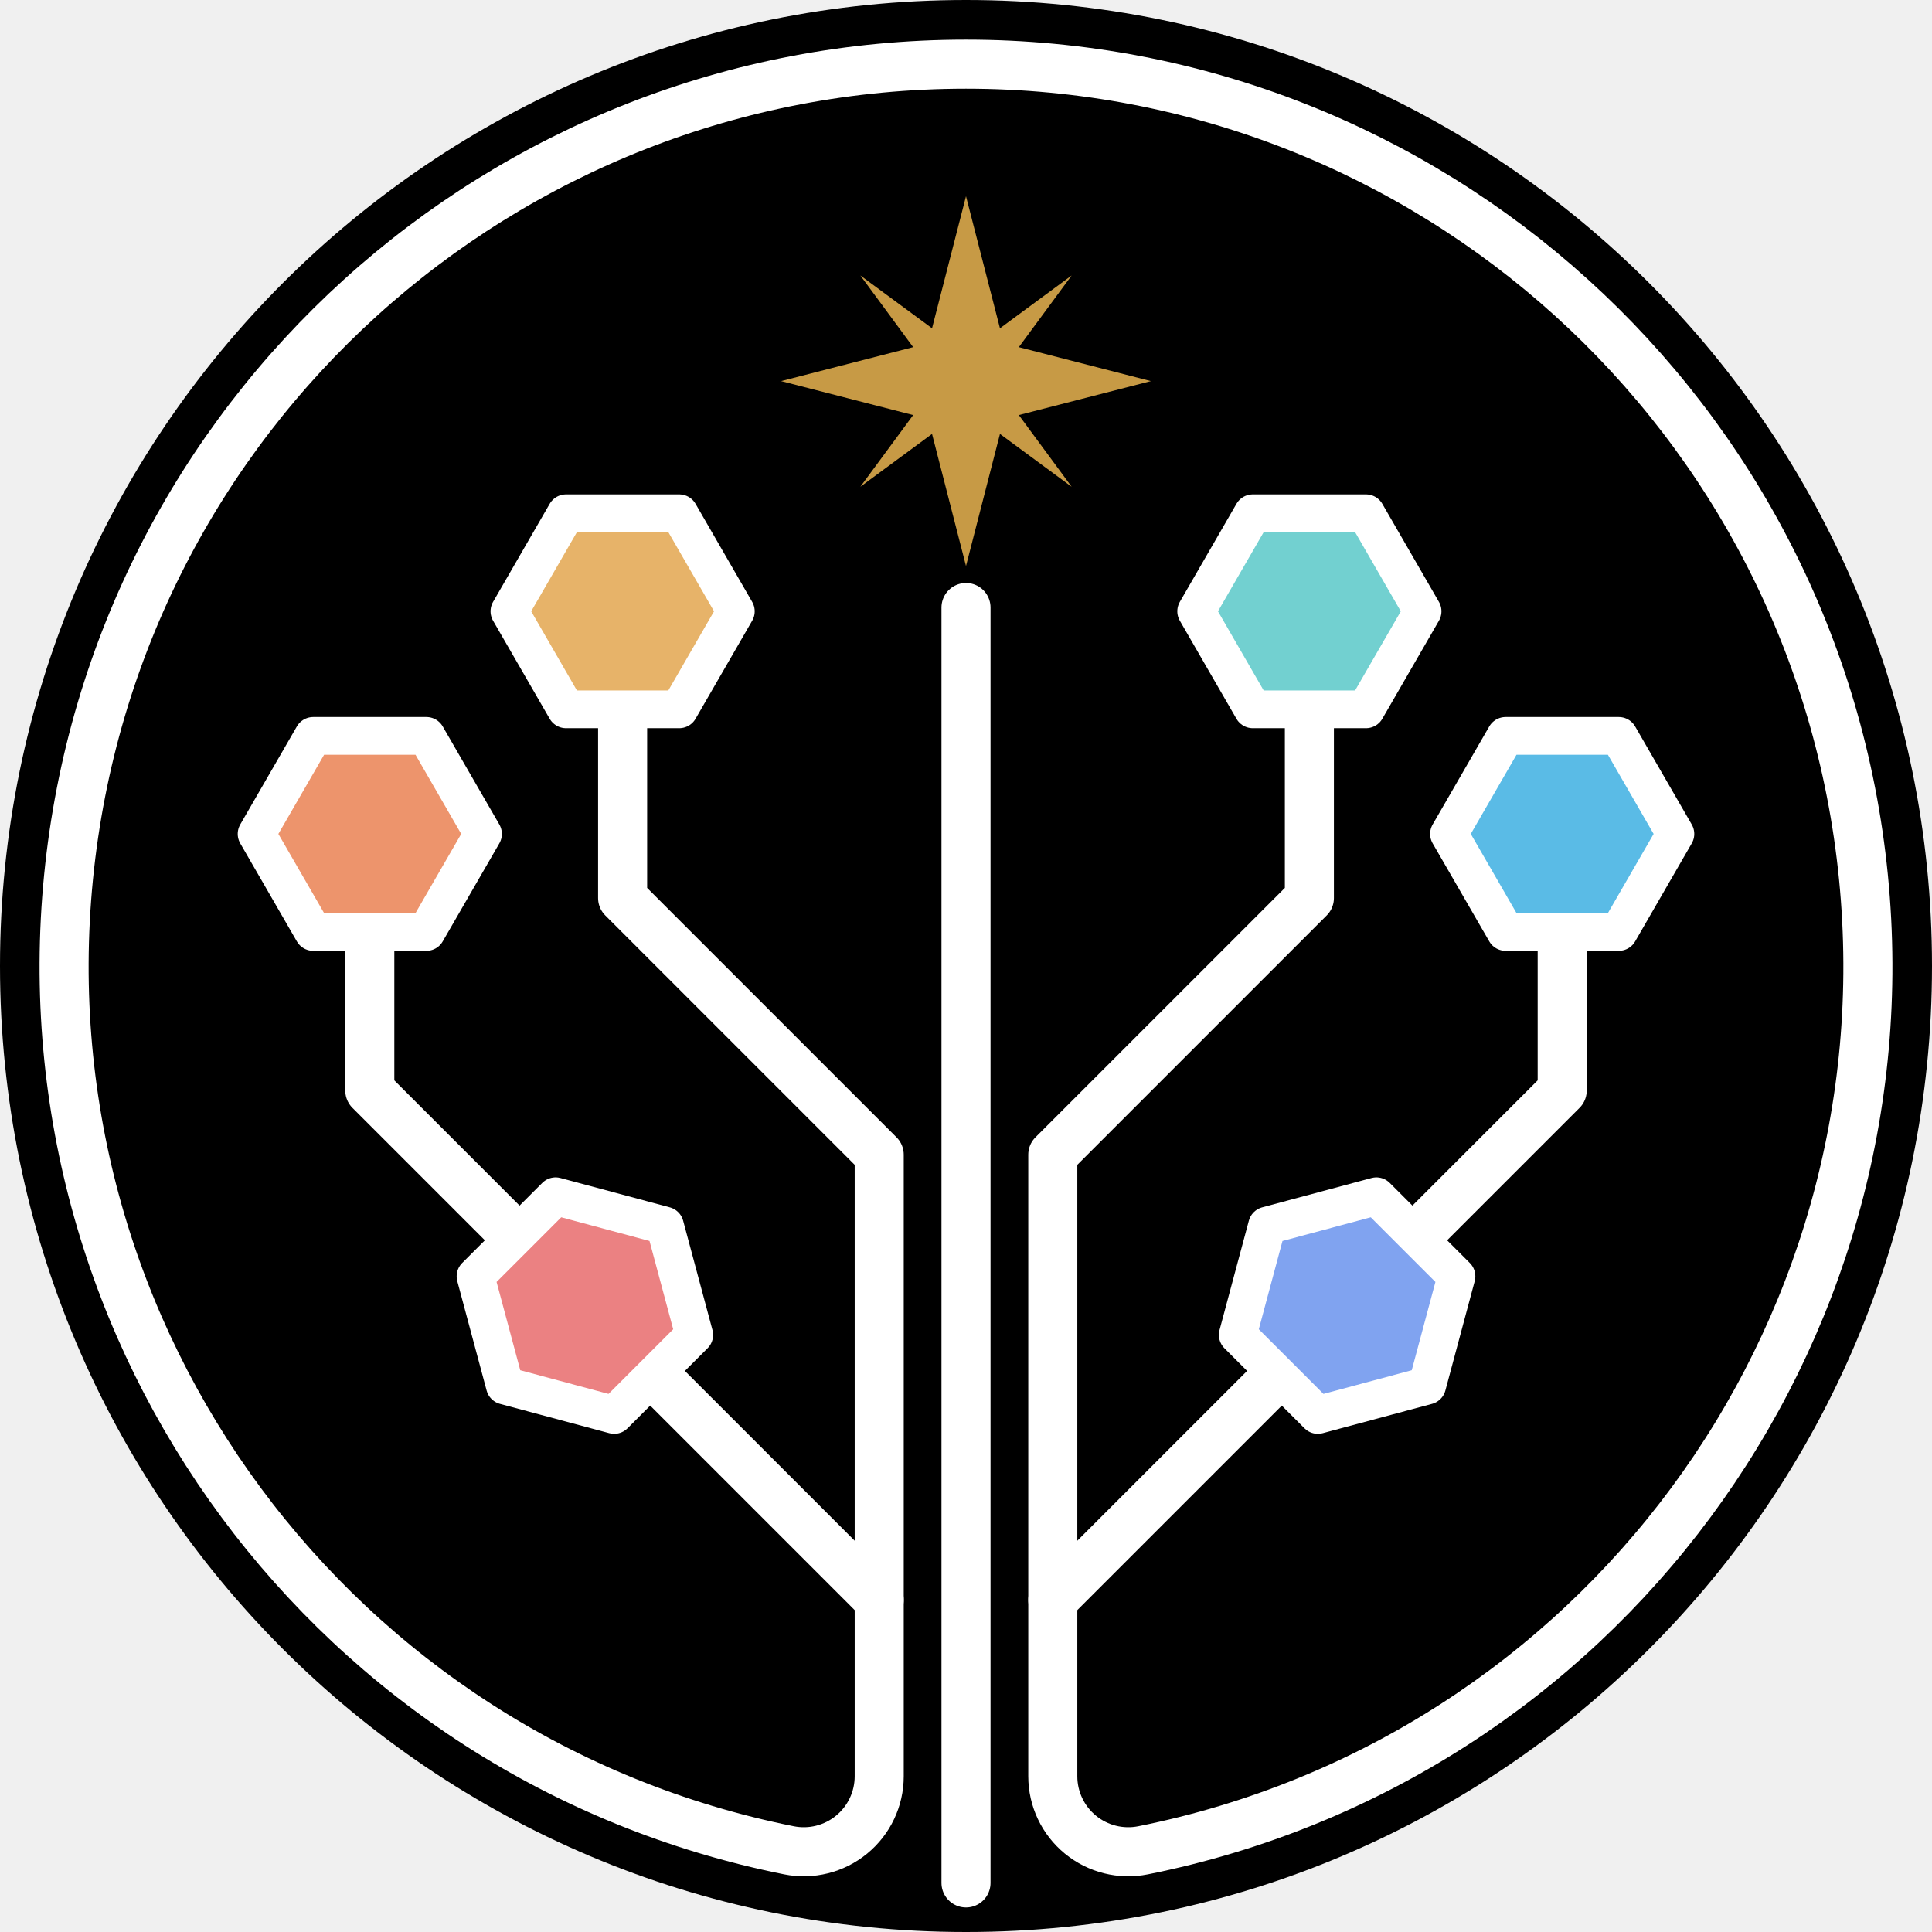
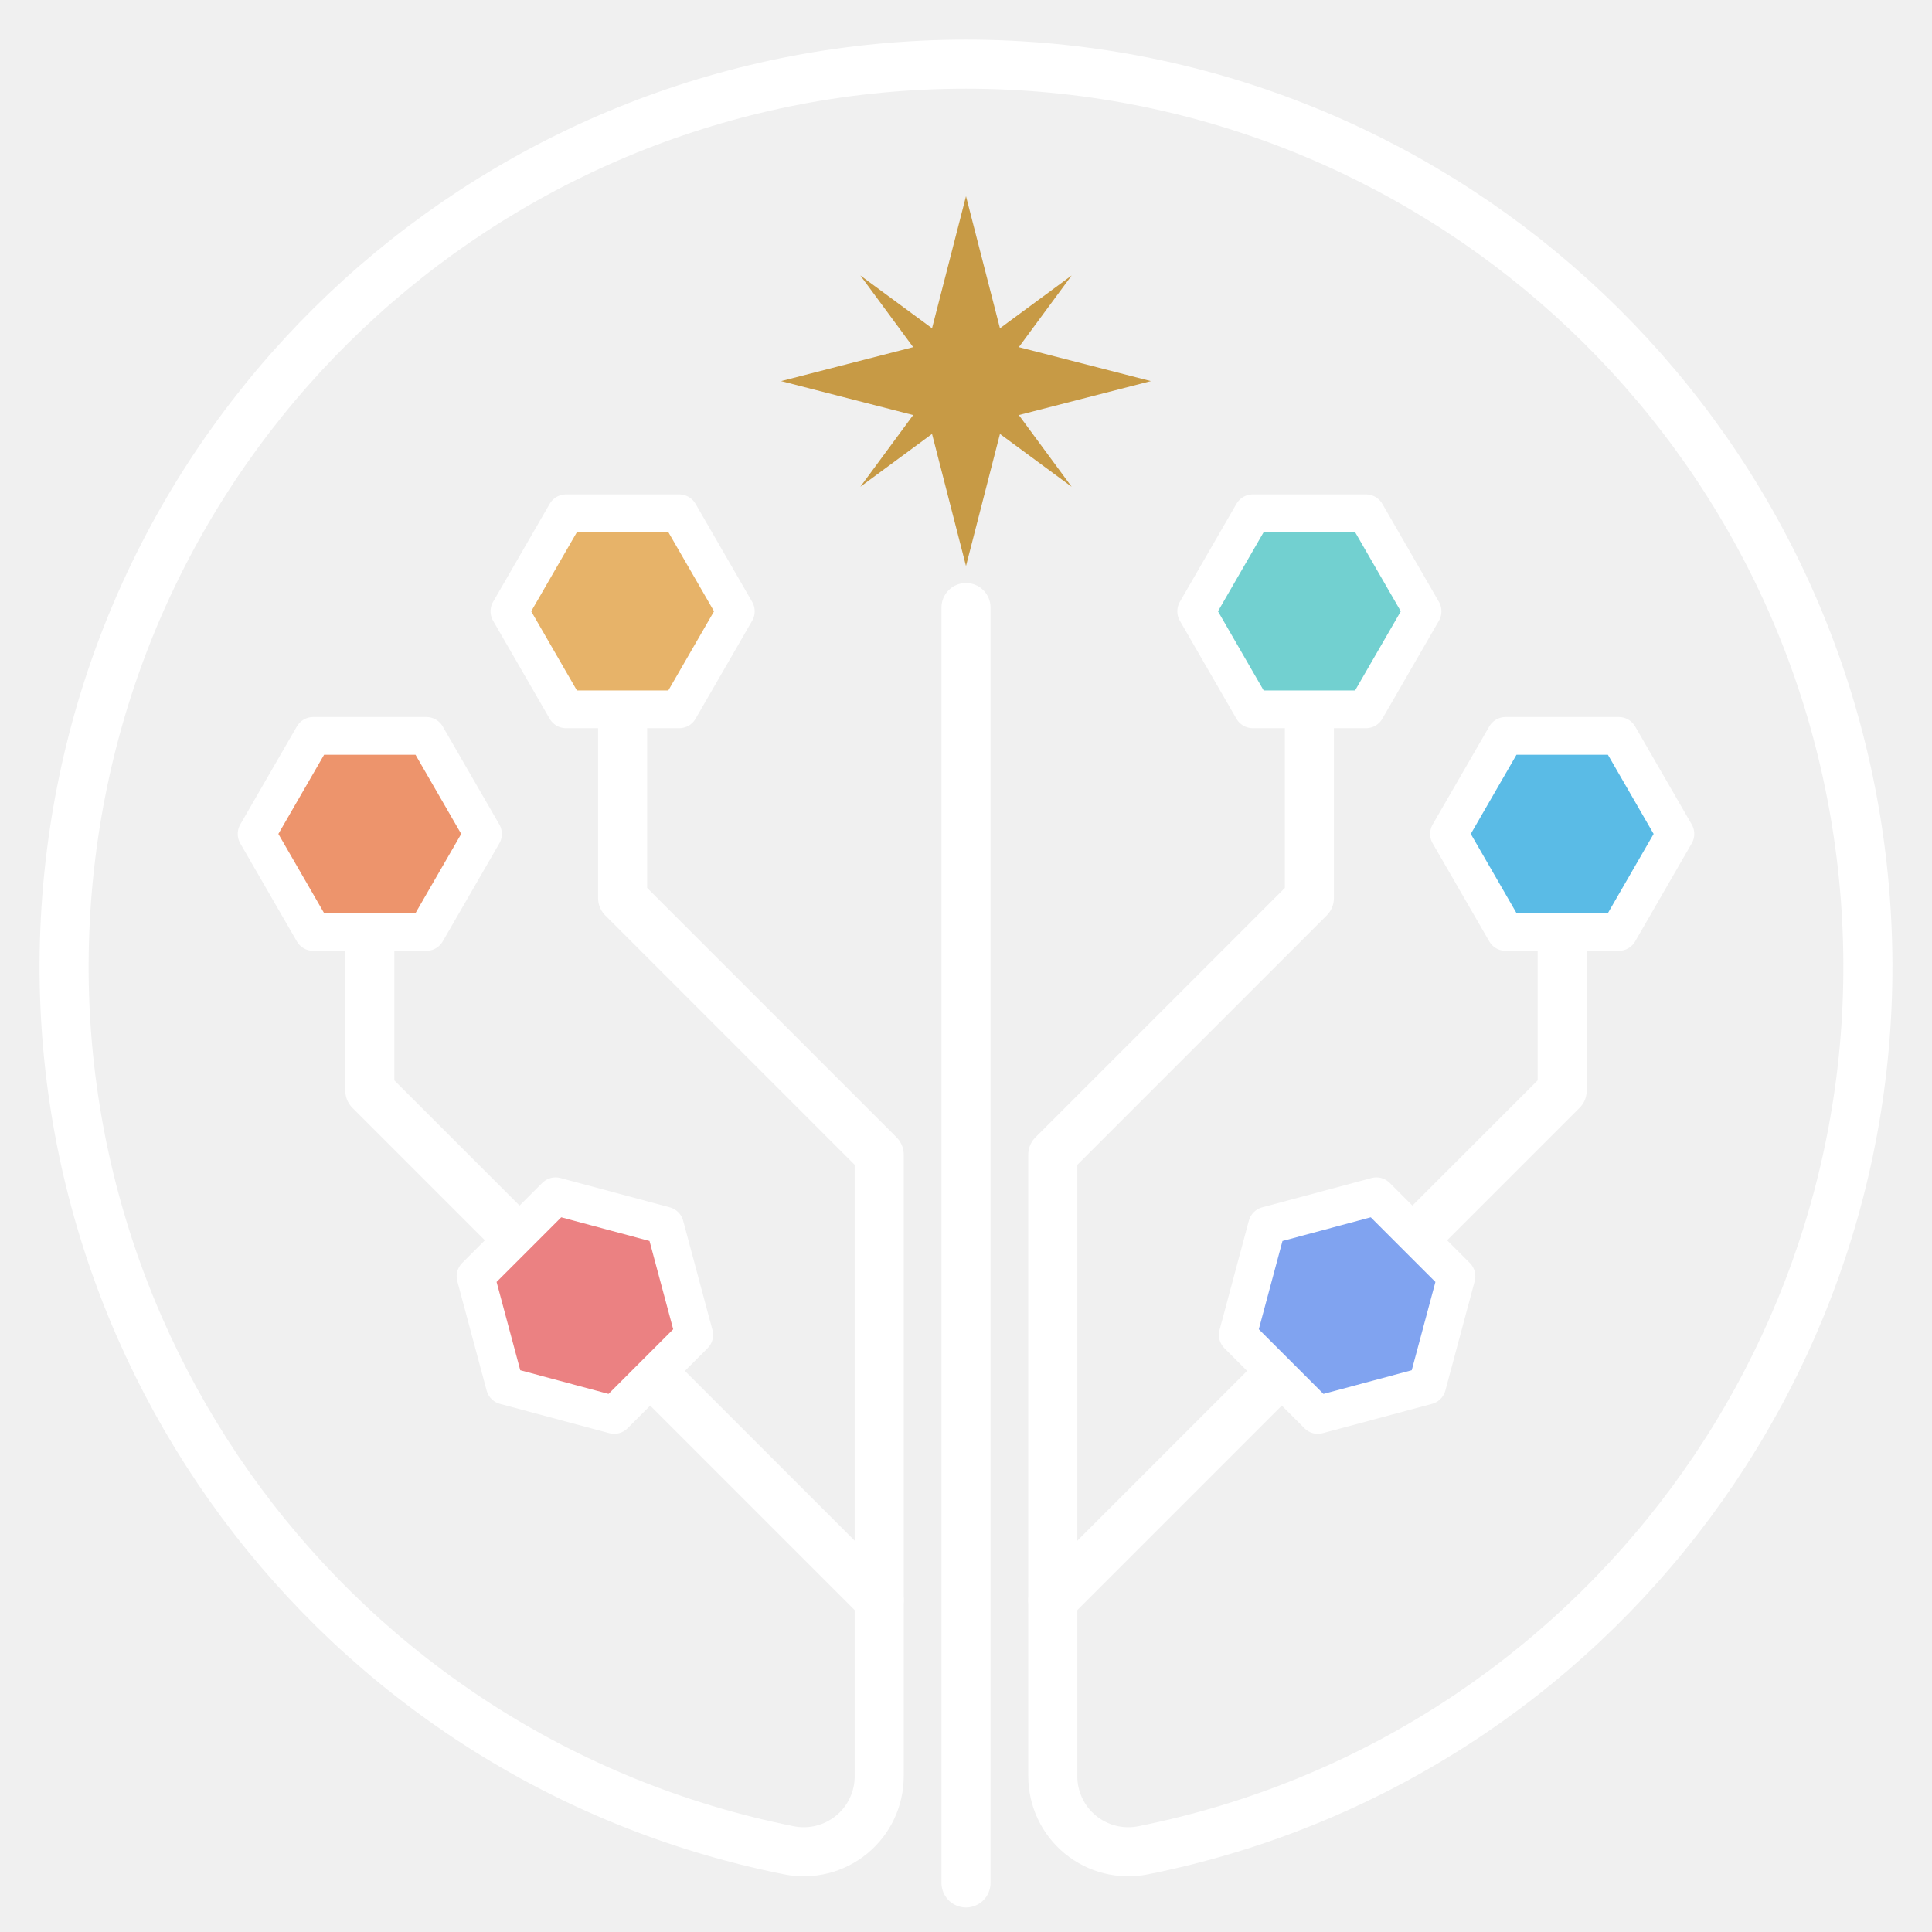
<svg xmlns="http://www.w3.org/2000/svg" viewBox="0 0 512 512" width="128" height="128" fill="none" role="img" aria-label="Eldrun">
-   <circle cx="256" cy="256" r="256" fill="#000000" />
  <g stroke="#FFFFFF" stroke-linecap="round" stroke-linejoin="round" fill="none">
    <path d="M 165 190 L 165 238 L 233 306 L 233 470.74 A 20 20 0 0 1 209.07 490.35 A 239 239 0 1 1 302.93 490.35 A 20 20 0 0 1 279 470.74 L 279 306 L 347 238 L 347 190" stroke-width="13" />
    <path d="M 256 161 L 256 499" stroke-width="13" />
    <g id="eldrun-branches">
      <path d="M 98 249 L 98 289 L 135.2 326.2 M 174.8 365.8 L 233 424" stroke-width="13" />
    </g>
    <use href="#eldrun-branches" transform="translate(512,0) scale(-1,1)" />
    <path d="M 183.98 353.76 L 162.76 374.98 L 133.79 367.21 L 126.02 338.24 L 147.24 317.02 L 176.21 324.79 Z" fill="#EB8182" stroke-width="10" />
    <path d="M 128 221 L 113 246.98 L 83 246.98 L 68 221 L 83 195.02 L 113 195.02 Z" fill="#ED946C" stroke-width="10" />
    <path d="M 195 162 L 180 187.98 L 150 187.98 L 135 162 L 150 136.02 L 180 136.02 Z" fill="#E7B369" stroke-width="10" />
    <path d="M 377 162 L 362 187.98 L 332 187.98 L 317 162 L 332 136.02 L 362 136.02 Z" fill="#72D0D0" stroke-width="10" />
    <path d="M 444 221 L 429 246.98 L 399 246.98 L 384 221 L 399 195.02 L 429 195.02 Z" fill="#5ABBE6" stroke-width="10" />
    <path d="M 385.98 338.24 L 378.21 367.21 L 349.24 374.98 L 328.02 353.76 L 335.79 324.79 L 364.76 317.02 Z" fill="#80A3F0" stroke-width="10" />
  </g>
  <path d="M 256 52 L 265 87 L 284 73 L 270 92 L 305 101 L 270 110 L 284 129 L 265 115 L 256 150 L 247 115 L 228 129 L 242 110 L 207 101 L 242 92 L 228 73 L 247 87 Z" fill="#C79A45" />
</svg>
